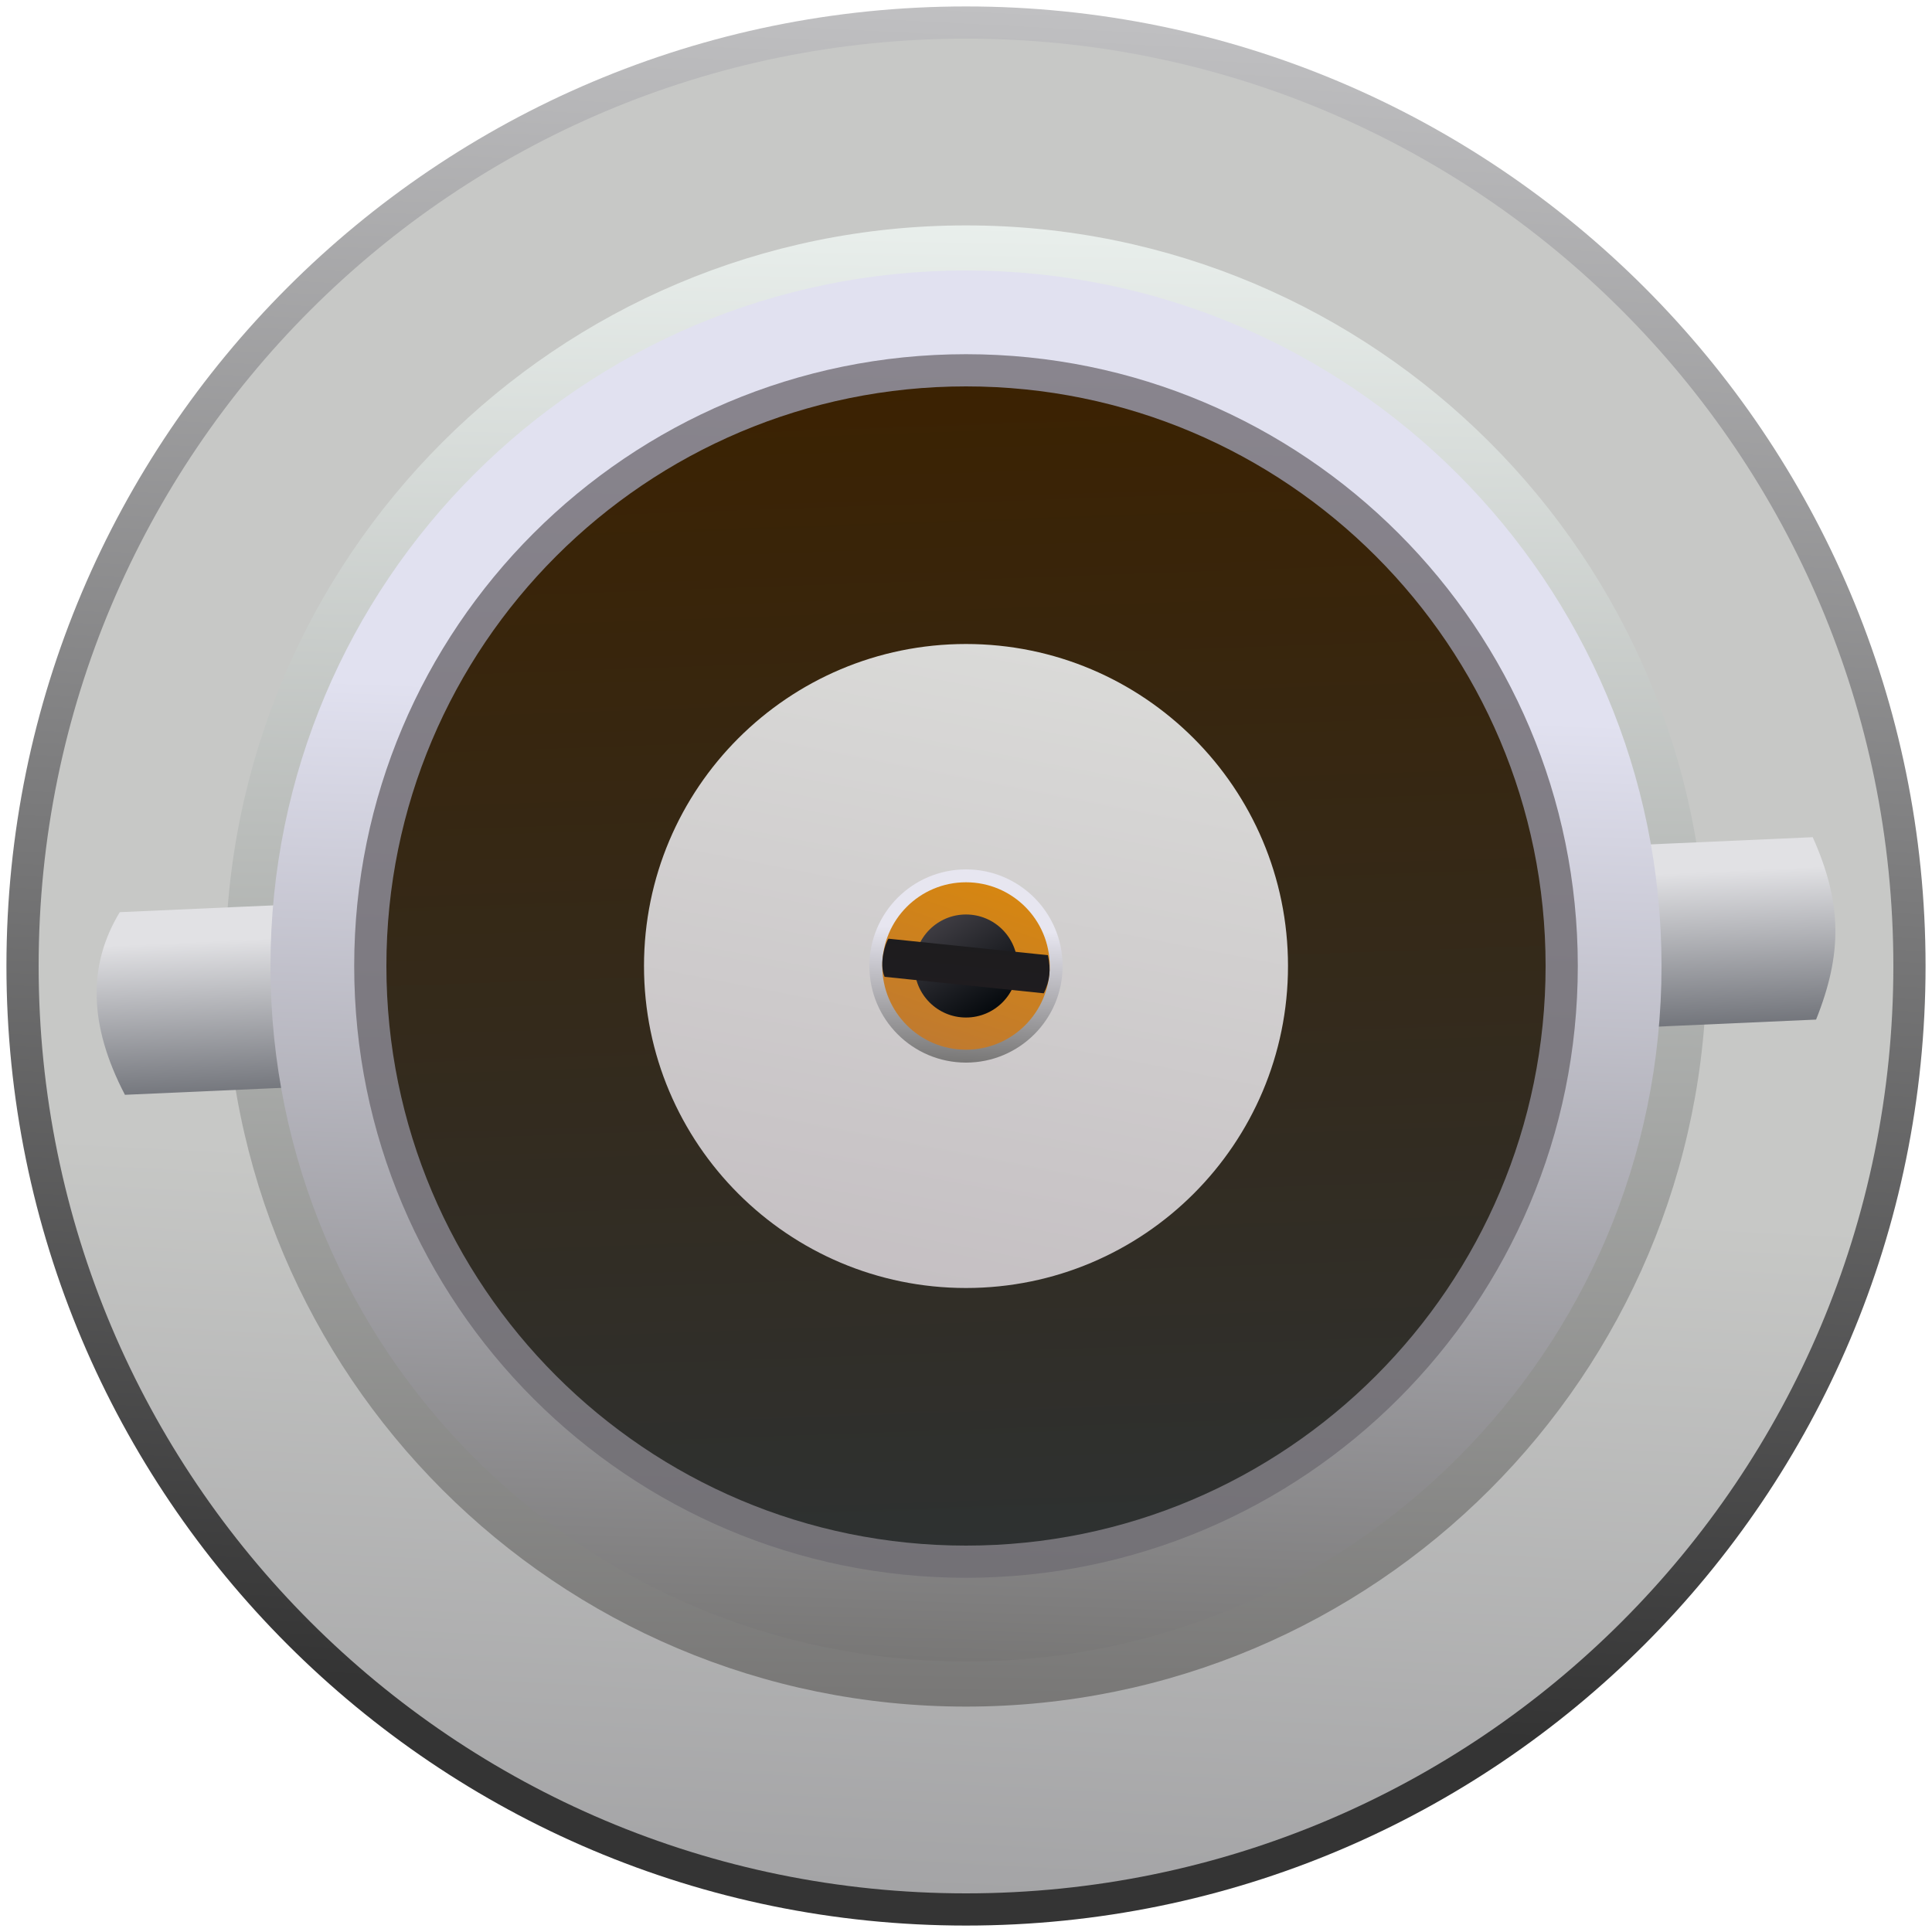
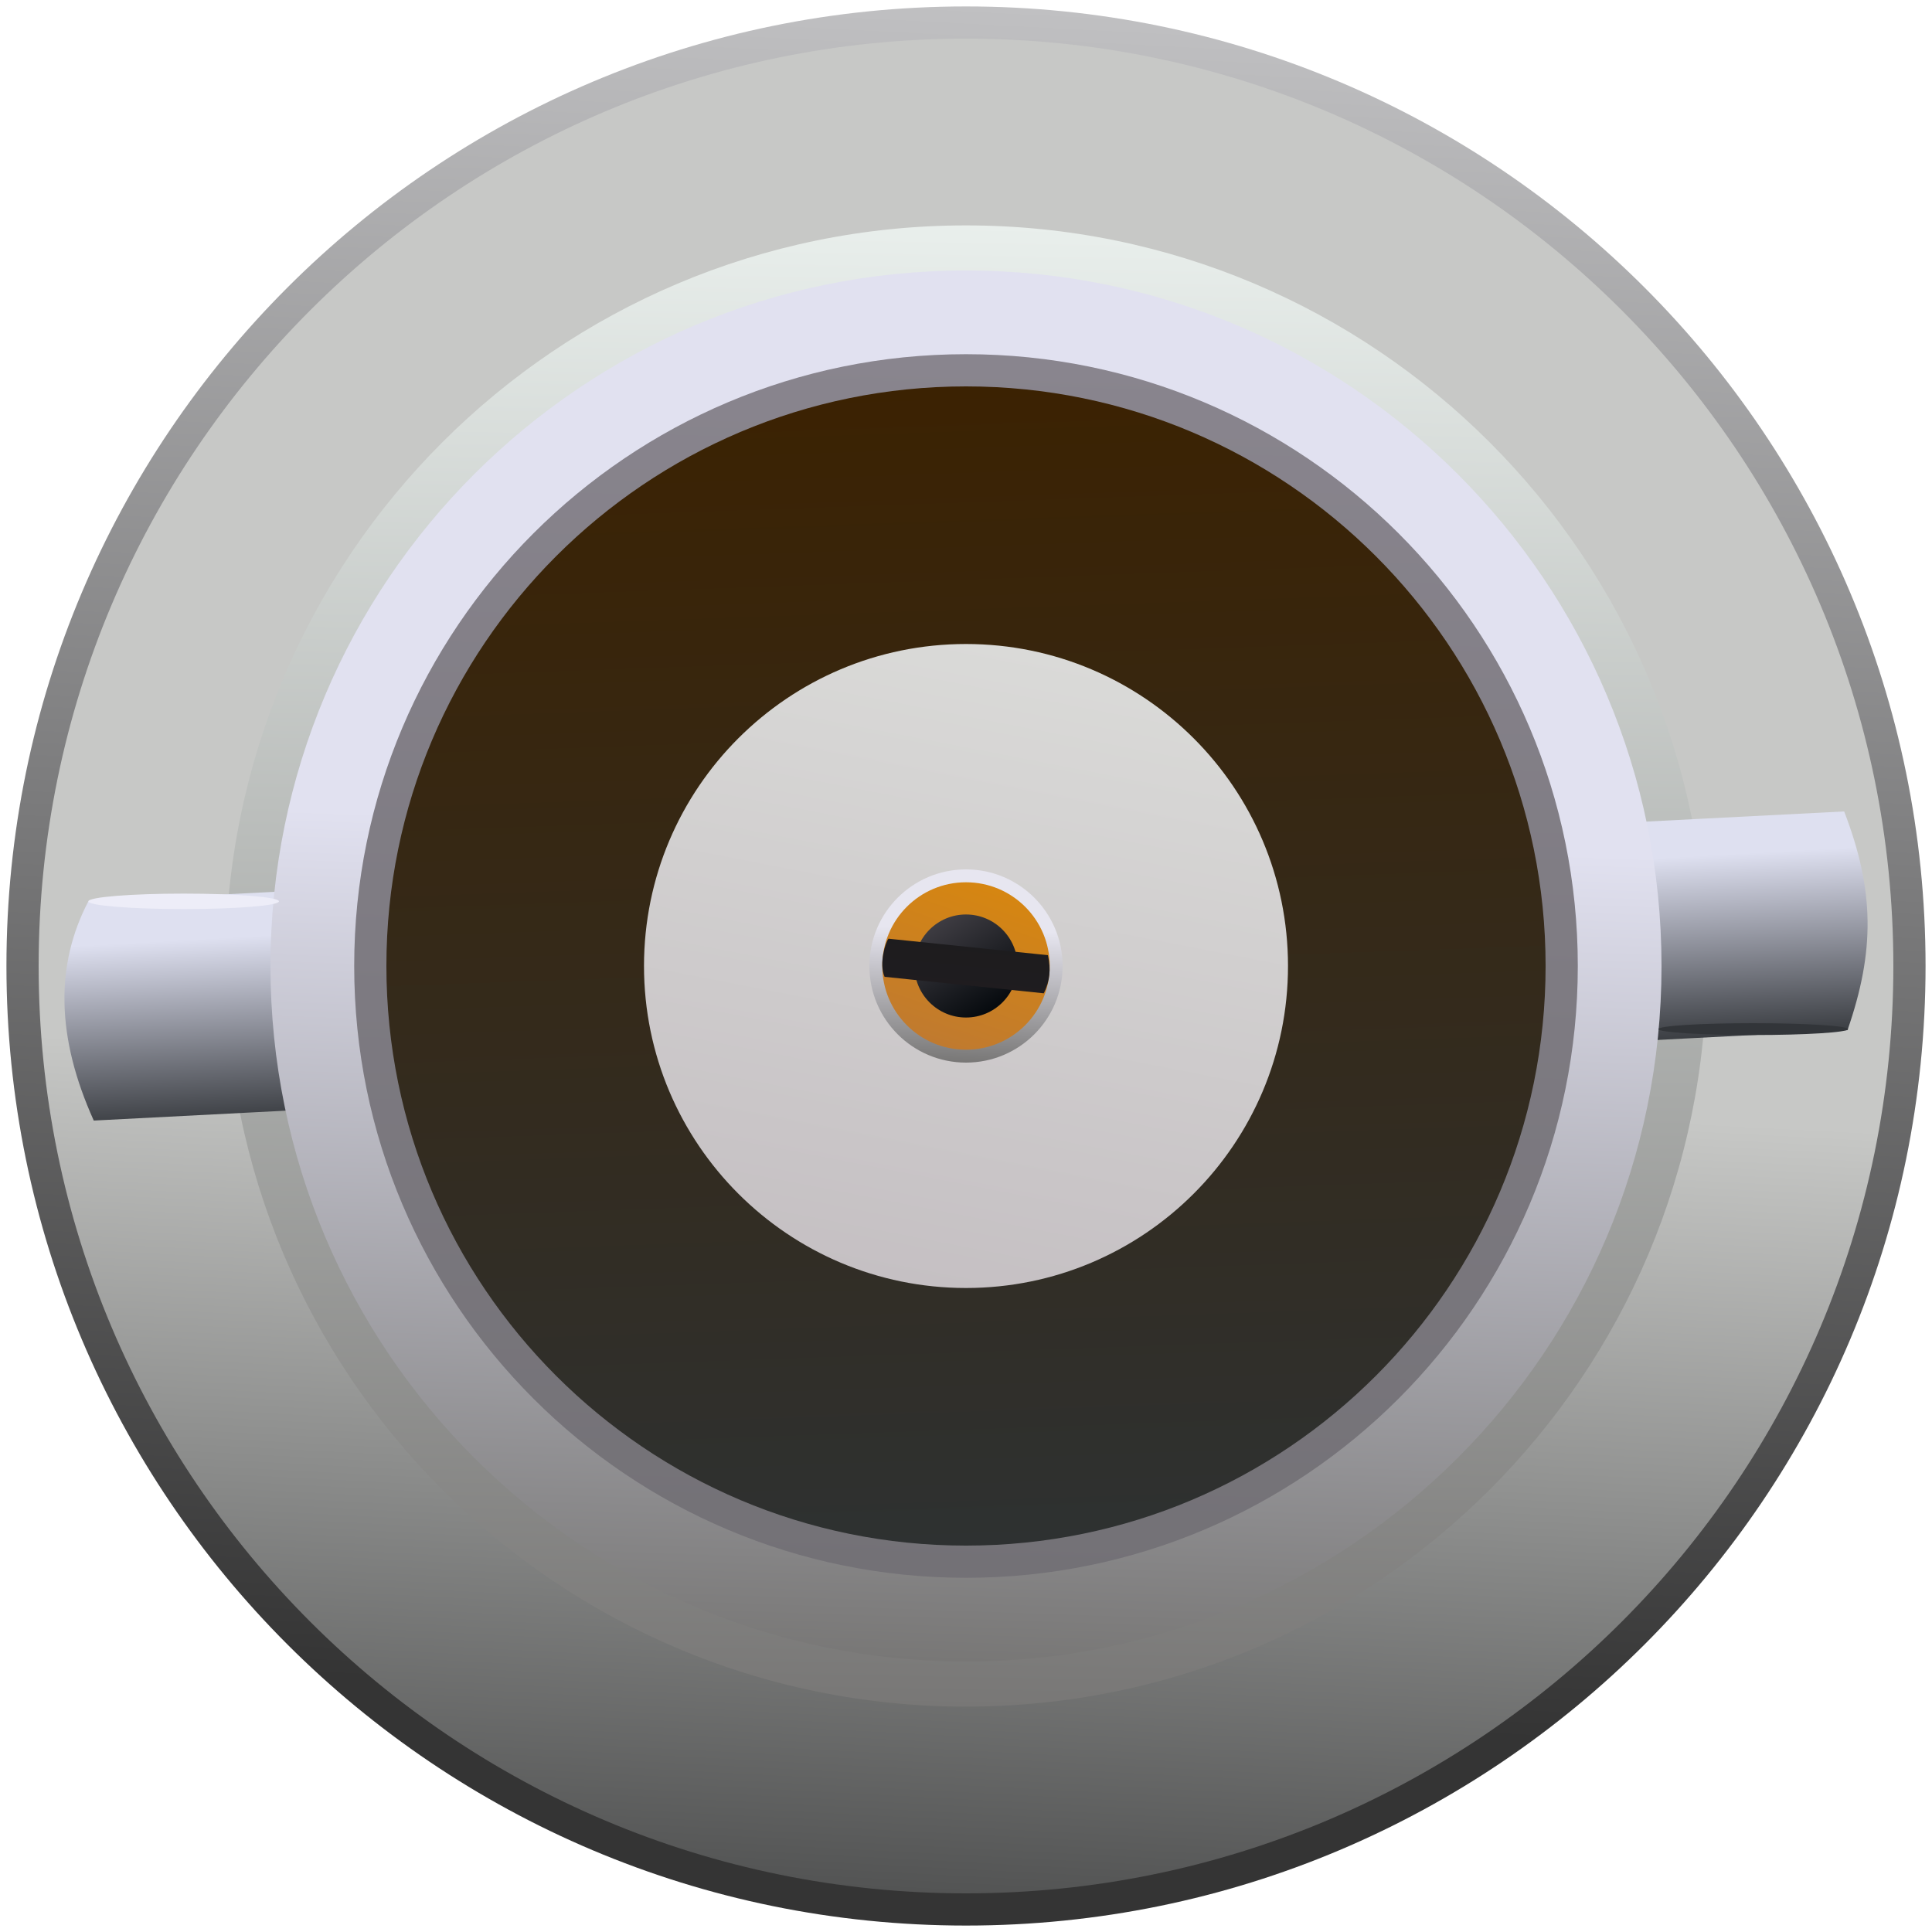
<svg xmlns="http://www.w3.org/2000/svg" xmlns:xlink="http://www.w3.org/1999/xlink" width="7.5mm" height="7.5mm" viewBox="0 0 7.5 7.5" version="1.1" id="svg1">
  <defs id="defs1">
    <linearGradient id="linearGradient27">
-       <stop style="stop-color:#e1e1f0;stop-opacity:1;" offset="0.31" id="stop10" />
+       <stop style="stop-color:#e1e1f0;stop-opacity:1;" offset="0.404" id="stop10" />
      <stop style="stop-color:#787776;stop-opacity:1;" offset="1" id="stop11" />
    </linearGradient>
    <linearGradient id="linearGradient9">
-       <stop style="stop-color:#5c5f66;stop-opacity:1;" offset="0" id="stop8" />
-       <stop style="stop-color:#e1e1e4;stop-opacity:1;" offset="0.737" id="stop9" />
+       <stop style="stop-color:#323539;stop-opacity:1;" offset="0.091" id="stop8" />
+       <stop style="stop-color:#dee0f0;stop-opacity:1;" offset="0.729" id="stop9" />
    </linearGradient>
    <linearGradient id="linearGradient26">
      <stop style="stop-color:#252124;stop-opacity:1;" offset="0" id="stop25" />
      <stop style="stop-color:#171719;stop-opacity:1;" offset="1" id="stop26" />
    </linearGradient>
    <linearGradient id="linearGradient24">
      <stop style="stop-color:#3e3c42;stop-opacity:1;" offset="0" id="stop23" />
      <stop style="stop-color:#060a0e;stop-opacity:1;" offset="1" id="stop24" />
    </linearGradient>
    <linearGradient id="linearGradient22">
      <stop style="stop-color:#c07a2f;stop-opacity:1;" offset="0" id="stop21" />
      <stop style="stop-color:#d68611;stop-opacity:1;" offset="1" id="stop22" />
    </linearGradient>
    <linearGradient id="linearGradient19">
      <stop style="stop-color:#c5c0c3;stop-opacity:1;" offset="0" id="stop18" />
      <stop style="stop-color:#dadad8;stop-opacity:1;" offset="1" id="stop19" />
    </linearGradient>
    <linearGradient id="linearGradient17">
      <stop style="stop-color:#2e3131;stop-opacity:1;" offset="0" id="stop16" />
      <stop style="stop-color:#3b2202;stop-opacity:1;" offset="1" id="stop17" />
    </linearGradient>
    <linearGradient id="linearGradient15">
      <stop style="stop-color:#89858e;stop-opacity:1;" offset="0" id="stop14" />
      <stop style="stop-color:#737176;stop-opacity:1;" offset="1" id="stop15" />
    </linearGradient>
    <linearGradient id="linearGradient13">
      <stop style="stop-color:#e7e6f0;stop-opacity:1;" offset="0.31" id="stop12" />
      <stop style="stop-color:#787776;stop-opacity:1;" offset="1" id="stop13" />
    </linearGradient>
    <linearGradient id="linearGradient6">
      <stop style="stop-color:#787776;stop-opacity:1;" offset="0" id="stop5" />
      <stop style="stop-color:#e9efec;stop-opacity:1;" offset="1" id="stop6" />
    </linearGradient>
    <linearGradient id="linearGradient4">
      <stop style="stop-color:#343434;stop-opacity:1;" offset="0.112" id="stop3" />
      <stop style="stop-color:#c0c0c2;stop-opacity:1;" offset="1" id="stop4" />
    </linearGradient>
    <linearGradient id="linearGradient1">
-       <stop style="stop-color:#c7c8c6;stop-opacity:1;" offset="0.616" id="stop1" />
-       <stop style="stop-color:#a4a4a6;stop-opacity:1;" offset="1" id="stop2" />
+       <stop style="stop-color:#c7c8c6;stop-opacity:1;" offset="0.563" id="stop1" />
+       <stop style="stop-color:#535454;stop-opacity:1;" offset="1" id="stop2" />
    </linearGradient>
    <linearGradient xlink:href="#linearGradient4" id="linearGradient2" x1="14.136" y1="-0.036" x2="14.528" y2="-7.526" gradientUnits="userSpaceOnUse" gradientTransform="matrix(0.9933333,0,0,0.9933333,-10.48624,7.505626)" />
    <linearGradient xlink:href="#linearGradient1" id="linearGradient3" gradientUnits="userSpaceOnUse" gradientTransform="matrix(0.96,0,0,0.96,-10.00851,7.379598)" x1="14.528" y1="-7.526" x2="14.136" y2="-0.036" />
    <linearGradient xlink:href="#linearGradient6" id="linearGradient5" gradientUnits="userSpaceOnUse" gradientTransform="matrix(0.7666667,0,0,0.7666667,-7.237699,6.648637)" x1="14.266" y1="-0.031" x2="14.397" y2="-7.53" />
-     <linearGradient xlink:href="#linearGradient9" id="linearGradient11" x1="13.257" y1="-6.546" x2="13.257" y2="-7.296" gradientUnits="userSpaceOnUse" gradientTransform="matrix(1.177829,-0.05353745,0.036217,1.299953,-11.61287,13.45533)" />
+     <linearGradient xlink:href="#linearGradient9" id="linearGradient11" x1="13.257" y1="-6.546" x2="13.257" y2="-7.296" gradientUnits="userSpaceOnUse" gradientTransform="matrix(1.221452,-0.06424494,0.03755837,1.559943,-12.18186,15.39639)" />
    <linearGradient xlink:href="#linearGradient27" id="linearGradient12" gradientUnits="userSpaceOnUse" gradientTransform="matrix(0.72,0,0,0.72,-6.568883,6.472198)" x1="14.463" y1="-7.529" x2="14.201" y2="-0.033" />
    <linearGradient xlink:href="#linearGradient15" id="linearGradient14" gradientUnits="userSpaceOnUse" gradientTransform="matrix(0.6333333,0,0,0.6333333,-5.326794,6.144526)" x1="14.463" y1="-7.529" x2="14.201" y2="-0.033" />
    <linearGradient xlink:href="#linearGradient17" id="linearGradient16" gradientUnits="userSpaceOnUse" gradientTransform="matrix(0.6,0,0,0.6,-4.849069,6.018499)" x1="14.463" y1="-0.033" x2="14.201" y2="-7.529" />
    <linearGradient xlink:href="#linearGradient19" id="linearGradient18" gradientUnits="userSpaceOnUse" gradientTransform="matrix(0.3333333,0,0,0.3333333,-1.027261,5.010277)" x1="13.616" y1="-0.1" x2="15.047" y2="-7.462" />
    <linearGradient xlink:href="#linearGradient13" id="linearGradient20" gradientUnits="userSpaceOnUse" gradientTransform="matrix(0.1,0,0,0.1,2.31682,4.128083)" x1="14.463" y1="-7.529" x2="14.201" y2="-0.033" />
    <linearGradient xlink:href="#linearGradient22" id="linearGradient21" gradientUnits="userSpaceOnUse" gradientTransform="matrix(0.08666667,0,0,0.08666667,2.507911,4.077672)" x1="13.111" y1="-0.235" x2="15.553" y2="-7.327" />
    <linearGradient xlink:href="#linearGradient24" id="linearGradient23" gradientUnits="userSpaceOnUse" gradientTransform="matrix(0.05333334,0,0,0.05333334,2.985637,3.951644)" x1="12.345" y1="-6.961" x2="16.319" y2="-0.601" />
    <linearGradient xlink:href="#linearGradient26" id="linearGradient25" gradientUnits="userSpaceOnUse" gradientTransform="matrix(0.1108593,0.01115718,-0.02730995,0.2713555,2.091321,5.479851)" x1="13.257" y1="-4.004" x2="13.257" y2="-9.836" />
  </defs>
  <g id="layer1">
    <circle style="opacity:1;fill:url(#linearGradient2);stroke:none;stroke-width:0.4;stroke-linejoin:round" id="path1" cx="3.75" cy="3.75" r="3.725" />
    <circle style="opacity:1;fill:url(#linearGradient3);stroke:none;stroke-width:0.05;stroke-linejoin:round;stroke-dasharray:none;stroke-opacity:1" id="circle2" cx="3.75" cy="3.75" r="3.6" />
    <circle style="opacity:1;fill:url(#linearGradient5);stroke:none;stroke-width:0.4;stroke-linejoin:round" id="circle4" cx="3.75" cy="3.75" r="2.875" />
-     <path id="path10" style="fill:url(#linearGradient11);fill-opacity:1;stroke:none;stroke-width:0.01;stroke-linecap:butt;stroke-linejoin:miter;stroke-dasharray:none;stroke-opacity:1" d="M 7.05,3.958 C 7.152,3.703 7.152,3.507 7.037,3.25 L 0.465,3.541 C 0.341,3.745 0.343,3.978 0.485,4.25 Z" />
+     <path id="path10" style="fill:url(#linearGradient11);fill-opacity:1;stroke:none;stroke-width:0.01;stroke-linecap:butt;stroke-linejoin:miter;stroke-dasharray:none;stroke-opacity:1" d="M 7.172,3.999 C 7.278,3.693 7.278,3.459 7.159,3.15 L 0.343,3.499 C 0.215,3.744 0.217,4.024 0.364,4.35 Z" />
    <circle style="opacity:1;fill:url(#linearGradient12);stroke:none;stroke-width:0.4;stroke-linejoin:round" id="circle11" cx="3.75" cy="3.75" r="2.7" />
    <circle style="opacity:1;fill:url(#linearGradient14);stroke:none;stroke-width:0.4;stroke-linejoin:round" id="circle13" cx="3.75" cy="3.75" r="2.375" />
    <circle style="opacity:1;fill:url(#linearGradient16);stroke:none;stroke-width:0.4;stroke-linejoin:round" id="circle15" cx="3.75" cy="3.75" r="2.25" />
    <circle style="opacity:1;fill:url(#linearGradient18);stroke:none;stroke-width:0.4;stroke-linejoin:round" id="circle17" cx="3.75" cy="3.75" r="1.25" />
    <circle style="opacity:1;fill:url(#linearGradient20);stroke:none;stroke-width:0.4;stroke-linejoin:round" id="circle19" cx="3.75" cy="3.75" r="0.375" />
    <circle style="opacity:1;fill:url(#linearGradient21);stroke:none;stroke-width:0.4;stroke-linejoin:round" id="circle20" cx="3.75" cy="3.75" r="0.325" />
    <circle style="opacity:1;fill:url(#linearGradient23);stroke:none;stroke-width:0.4;stroke-linejoin:round" id="circle22" cx="3.75" cy="3.75" r="0.2" />
    <path id="path24" style="fill:url(#linearGradient25);stroke:none;stroke-width:0.1;stroke-linecap:butt;stroke-linejoin:miter;stroke-dasharray:none;stroke-opacity:1" d="m 4.052,3.856 c 0.024,-0.049 0.028,-0.092 0.016,-0.148 L 3.449,3.644 c -0.011,0.014 -0.038,0.095 -0.015,0.148 z" />
+     <ellipse style="fill:#ededf8;fill-opacity:1;stroke-width:0.01;stroke-linejoin:round" id="path2" cx="0.713" cy="3.499" rx="0.37" ry="0.03" />
+     <ellipse style="fill:#323539;fill-opacity:1;stroke-width:0.01;stroke-linejoin:round" id="circle3" cx="6.806" cy="3.995" rx="0.368" ry="0.023" />
  </g>
</svg>
